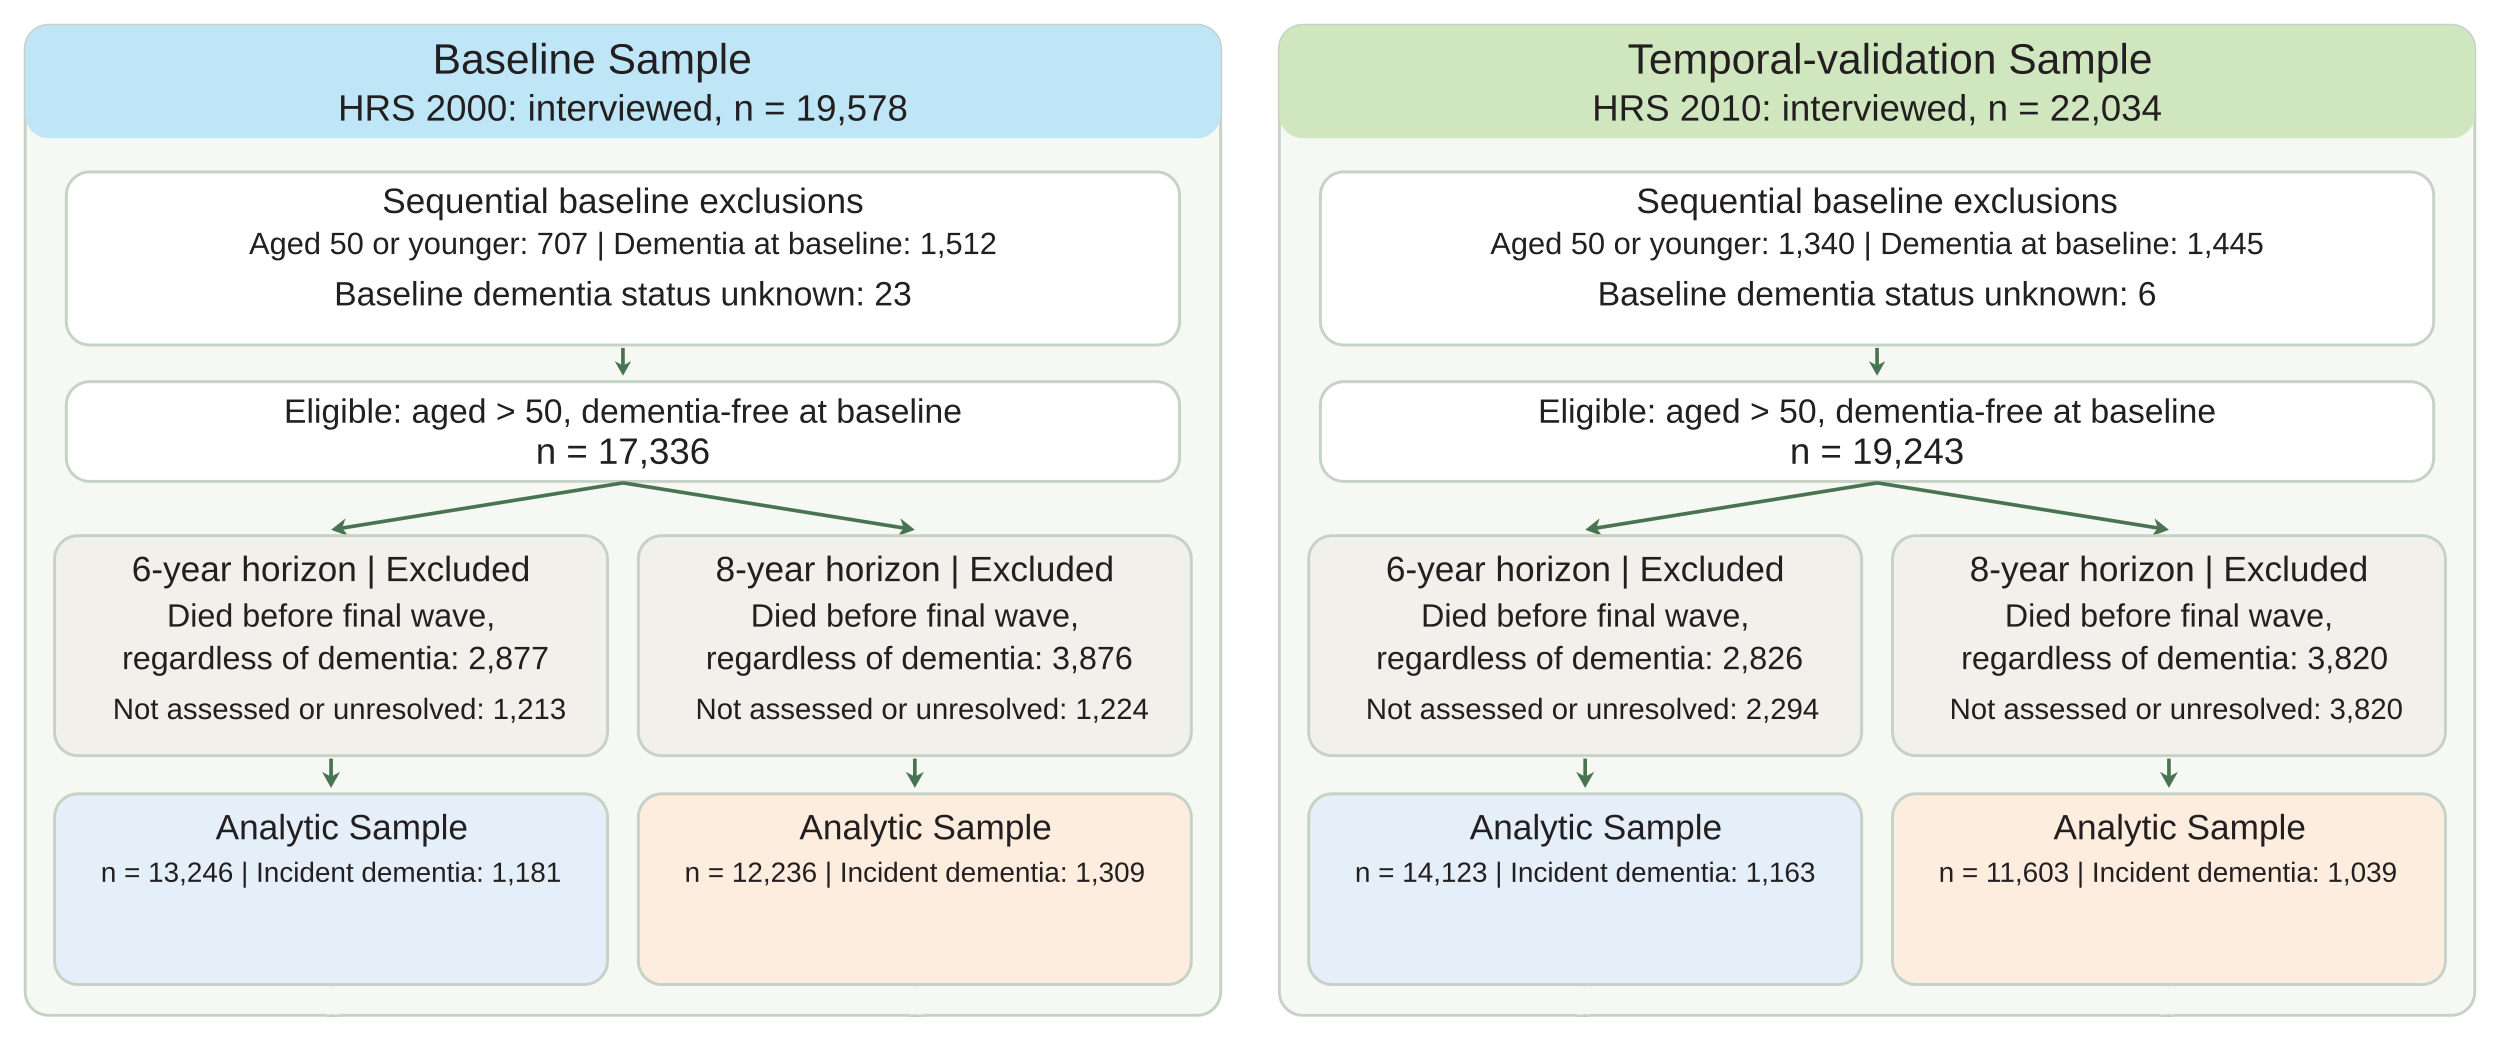
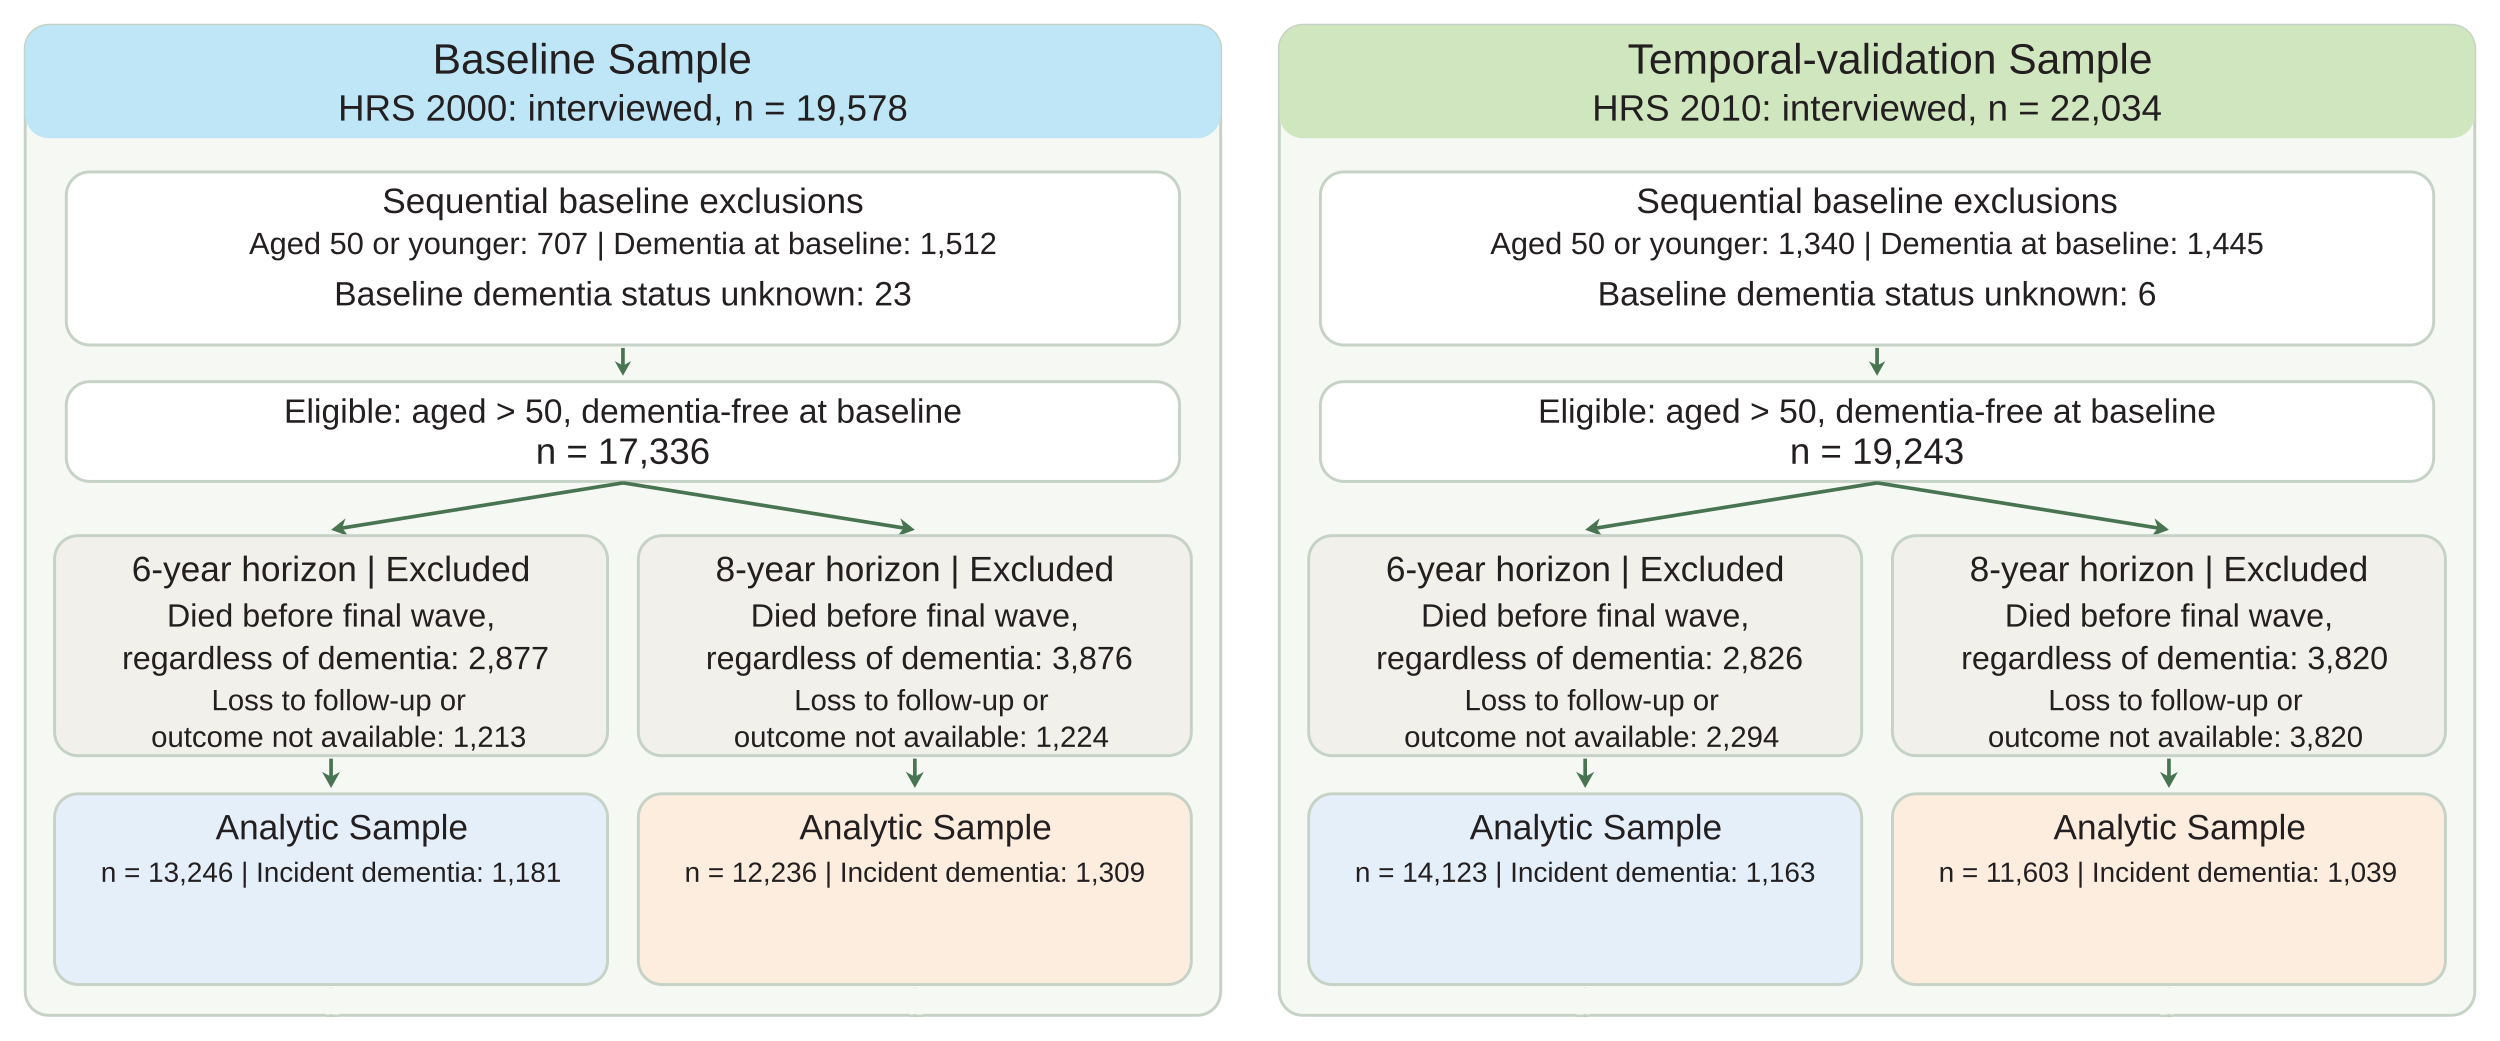
<svg xmlns="http://www.w3.org/2000/svg" id="Layer_1" version="1.1" viewBox="42.80 984.80 1704.40 709.60">
  <defs>
    <style>
      .st0, .st1, .st2, .st3, .st4, .st5, .st6, .st7, .st8, .st9, .st10, .st11, .st12, .st13, .st14, .st15, .st16, .st17, .st18, .st19 {
        isolation: isolate;
      }

      .st0, .st1, .st2, .st3, .st4, .st5, .st6, .st7, .st8, .st9, .st11, .st12, .st13, .st14, .st15, .st16, .st17, .st18, .st19 {
        font-family: ArialMT, Arial;
      }

      .st0, .st2, .st17 {
        font-size: 23px;
      }

      .st0, .st3, .st5, .st11, .st19 {
        fill: #657269;
      }

      .st1 {
        font-size: 24px;
      }

      .st1, .st2, .st4, .st20, .st6, .st7, .st8, .st9, .st12, .st13, .st14, .st15, .st16, .st18 {
        fill: #231f20;
      }

      .st21 {
        fill: #e4effa;
      }

      .st21, .st22, .st23, .st24, .st25, .st26, .st27, .st28, .st29, .st30, .st31, .st32, .st33, .st34 {
        stroke-width: 2px;
      }

      .st21, .st23, .st24, .st25, .st26, .st27, .st28, .st29, .st32, .st33, .st34 {
        stroke: #c6d2c5;
      }

      .st22, .st35, .st36, .st31, .st37, .st38 {
        fill: none;
      }

      .st22, .st30 {
        stroke: #a1bbc7;
      }

      .st3, .st13 {
        font-size: 21px;
      }

      .st4 {
        font-size: 26px;
      }

      .st5, .st12 {
        font-size: 22px;
      }

      .st23 {
        fill: #fceddf;
      }

      .st24 {
        fill: #e9f2df;
      }

      .st35 {
        stroke: #d69da0;
      }

      .st35, .st39, .st40, .st41, .st42, .st43 {
        stroke-width: 1.5px;
      }

      .st6, .st11 {
        font-size: 25px;
      }

      .st7, .st19 {
        font-size: 20px;
      }

      .st39 {
        fill: #bddaa7;
      }

      .st39, .st40, .st41, .st42, .st43 {
        stroke: #94ad85;
      }

      .st8 {
        font-size: 40px;
      }

      .st36 {
        stroke-width: 1.4px;
      }

      .st36, .st31 {
        stroke: #231f20;
      }

      .st9 {
        font-size: 19px;
      }

      .st40 {
        fill: #d5e9c6;
      }

      .st25, .st44, .st17, .st30 {
        fill: #fff;
      }

      .st41 {
        fill: #cbe3b8;
      }

      .st26 {
        fill: #fff5f4;
      }

      .st14 {
        font-size: 29px;
      }

      .st27 {
        fill: #f1f0eb;
      }

      .st45 {
        fill: #6db945;
      }

      .st45, .st46, .st47 {
        stroke: #425c42;
        stroke-width: 1.8px;
      }

      .st15 {
        font-size: 30px;
      }

      .st28 {
        fill: #fce3e2;
      }

      .st42 {
        fill: #a1cb8a;
      }

      .st16 {
        font-size: 27px;
      }

      .st48 {
        fill: #bee6f6;
      }

      .st29 {
        fill: #edf7fc;
      }

      .st46 {
        fill: #8ac783;
      }

      .st32 {
        fill: #eef5e8;
      }

      .st33 {
        fill: #f6f8f4;
      }

      .st18 {
        font-size: 28px;
      }

      .st34 {
        fill: #f8b9bc;
      }

      .st49 {
        fill: #497451;
      }

      .st37 {
        stroke-width: 2.5px;
      }

      .st37, .st38 {
        stroke: #497451;
      }

      .st38 {
        stroke-width: 3px;
      }

      .st50 {
        fill: #d0e6bf;
      }

      .st43 {
        fill: #84ba7c;
      }

      .st47 {
        fill: #078441;
      }
    </style>
  </defs>
  <path class="st44" d="M0,0h1800v2220H0V0Z" />
  <g class="st10">
    <g class="st10">
      
    </g>
  </g>
  <g class="st10">
    <g class="st10">
      
    </g>
  </g>
  <g class="st10">
    <g class="st10">
      
    </g>
  </g>
  <path class="st26" d="M76,135h1638c8.84,0,16,7.16,16,16v775c0,8.84-7.16,16-16,16H76c-8.84,0-16-7.16-16-16V151c0-8.84,7.16-16,16-16Z" />
  <path class="st49" d="M121,168c0,11.05-8.95,20-20,20s-20-8.95-20-20,8.95-20,20-20,20,8.95,20,20Z" />
  <g class="st10">
    <g class="st10">
      <text class="st17" transform="translate(94.6 175)">
        <tspan x="0" y="0">1</tspan>
      </text>
    </g>
  </g>
  <g class="st10">
    <g class="st10">
      <text class="st15" transform="translate(136 178)">
        <tspan x="0" y="0">Outcome Labeling</tspan>
      </text>
    </g>
  </g>
  <g class="st10">
    <g class="st10">
      <text class="st6" transform="translate(1135 177)">
        <tspan x="0" y="0">Baseline Eligibility: Dementia-Free and Aged &gt; 50</tspan>
      </text>
    </g>
  </g>
  <path class="st34" d="M101,211h418c8.84,0,16,7.16,16,16v176c0,8.84-7.16,16-16,16H101c-8.84,0-16-7.16-16-16v-176c0-8.84,7.16-16,16-16Z" />
  <g class="st10">
    <g class="st10">
      <text class="st18" transform="translate(205.71 247)">
        <tspan x="0" y="0">Self-Respondent</tspan>
      </text>
    </g>
  </g>
  <g class="st10">
    <g class="st10">
      <text class="st1" transform="translate(168.95 285)">
        <tspan x="0" y="0">imrc + dlrc + ser7 + bwc20</tspan>
      </text>
    </g>
  </g>
  <path class="st35" d="M107,303h406" />
  <g class="st10">
    <g class="st10">
      <text class="st16" transform="translate(174.94 340)">
        <tspan x="0" y="0">Cognitive Score (0-27)</tspan>
      </text>
    </g>
  </g>
  <g class="st10">
    <g class="st10">
      <text class="st15" transform="translate(279.97 383)">
        <tspan x="0" y="0">&lt;= 6</tspan>
      </text>
    </g>
  </g>
  <path class="st34" d="M581,211h418c8.84,0,16,7.16,16,16v176c0,8.84-7.16,16-16,16h-418c-8.84,0-16-7.16-16-16v-176c0-8.84,7.16-16,16-16Z" />
  <g class="st10">
    <g class="st10">
      <text class="st18" transform="translate(674.82 247)">
        <tspan x="0" y="0">Proxy Respondent</tspan>
      </text>
    </g>
  </g>
  <g class="st10">
    <g class="st10">
      <text class="st1" transform="translate(669.94 285)">
        <tspan x="0" y="0">prmem + iadl5a + prfin</tspan>
      </text>
    </g>
  </g>
  <path class="st35" d="M587,303h406" />
  <g class="st10">
    <g class="st10">
      <text class="st16" transform="translate(677.72 340)">
        <tspan x="0" y="0">Proxy Score (0-11)</tspan>
      </text>
    </g>
  </g>
  <g class="st10">
    <g class="st10">
      <text class="st15" transform="translate(759.97 383)">
        <tspan x="0" y="0">&gt;= 6</tspan>
      </text>
    </g>
  </g>
  <path class="st38" d="M535,315h15" />
  <path class="st38" d="M550,315v117" />
  <path class="st38" d="M550,432h484" />
  <path class="st38" d="M1034,432v-117" />
  <path class="st38" d="M1015,315h48.85" />
  <path class="st49" d="M1071,315l-13,7.28,3.9-7.28-3.9-7.28,13,7.28Z" />
  <path class="st28" d="M1092,211h597c8.84,0,16,7.16,16,16v54c0,8.84-7.16,16-16,16h-597c-8.84,0-16-7.16-16-16v-54c0-8.84,7.16-16,16-16Z" />
  <g class="st10">
    <g class="st10">
      <text class="st4" style="font-size:24px" transform="translate(1093 242)">
        <tspan x="0" y="0">YES: Dementia Incident at Any Follow-Up Wave (Y = 1)</tspan>
      </text>
    </g>
  </g>
  <g class="st10">
    <g class="st10">
      <text class="st12" transform="translate(1093 276)">
        <tspan x="0" y="0">Dementia developed within the follow-up window</tspan>
      </text>
    </g>
  </g>
  <path class="st25" d="M1092,308h597c8.84,0,16,7.16,16,16v55c0,8.84-7.16,16-16,16h-597c-8.84,0-16-7.16-16-16v-55c0-8.84,7.16-16,16-16Z" />
  <g class="st10">
    <g class="st10">
      <text class="st6" transform="translate(1093 339)">
        <tspan x="0" y="0">NO: No Observed Dementia (Y = 0)</tspan>
      </text>
    </g>
  </g>
  <g class="st10">
    <g class="st10">
      <text class="st13" transform="translate(1093 374)">
        <tspan x="0" y="0">No earlier dementia; assessed dementia-free at final wave</tspan>
      </text>
    </g>
  </g>
  <g id="excluded_status">
    <rect x="85" y="448" width="410" height="72" rx="16" fill="#f1f0eb" stroke="#c6d2c5" stroke-width="2" />
    <text x="101" y="479" font-family="Arial, sans-serif" font-weight="bold" font-size="23" fill="#231f20">Death</text>
-     <text x="101" y="506" font-family="ArialMT, Arial" font-size="18" fill="#657269">Excluded from primary analysis</text>
+     <text x="101" y="506" font-family="ArialMT, Arial" font-size="18" fill="#657269">Excluded from analysis</text>
    <rect x="507" y="448" width="508" height="72" rx="16" fill="#f1f0eb" stroke="#c6d2c5" stroke-width="2" />
    <text x="523" y="479" font-family="Arial, sans-serif" font-weight="bold" font-size="23" fill="#231f20">Loss to Follow-Up</text>
-     <text x="523" y="506" font-family="ArialMT, Arial" font-size="18" fill="#657269">Excluded from primary analysis</text>
+     <text x="523" y="506" font-family="ArialMT, Arial" font-size="18" fill="#657269">Excluded from analysis</text>
    <rect x="1027" y="448" width="678" height="72" rx="16" fill="#f1f0eb" stroke="#c6d2c5" stroke-width="2" />
    <text x="1043" y="479" font-family="Arial, sans-serif" font-weight="bold" font-size="23" fill="#231f20">Unknown Dementia Status</text>
    <text x="1043" y="506" font-family="ArialMT, Arial" font-size="18" fill="#657269">Resolved using later assessments if possible; otherwise excluded</text>
  </g>
  <g id="followup_classification">
    <text x="85" y="560" font-family="ArialMT, Arial" font-size="25" fill="#231f20">Follow-Up Classification Within the 6- or 8-Year Window</text>
    <rect x="85" y="578" width="1620" height="46" fill="#f6e3e2" stroke="#d69da0" stroke-width="1.5" />
    <text x="103" y="608" font-family="Arial, sans-serif" font-weight="bold" font-size="22" fill="#231f20">Follow-Up Status</text>
    <text x="1355" y="608" text-anchor="middle" font-family="Arial, sans-serif" font-weight="bold" font-size="22" fill="#231f20">Outcome Label</text>
-     <text x="1592" y="608" text-anchor="middle" font-family="Arial, sans-serif" font-weight="bold" font-size="22" fill="#231f20">Primary Analysis</text>
+     <text x="1592" y="608" text-anchor="middle" font-family="Arial, sans-serif" font-weight="bold" font-size="22" fill="#231f20">Analysis</text>
    <rect x="85" y="624" width="1620" height="42" fill="#fce3e2" stroke="#d69da0" stroke-width="1.5" />
    <text x="103" y="652" font-family="ArialMT, Arial" font-size="21" fill="#231f20">Dementia at any follow-up assessment, regardless of later death or nonresponse</text>
    <text x="1355" y="652" text-anchor="middle" font-family="ArialMT, Arial" font-size="21" fill="#231f20">Y = 1</text>
    <text x="1592" y="652" text-anchor="middle" font-family="ArialMT, Arial" font-size="21" fill="#231f20">Include</text>
    <rect x="85" y="666" width="1620" height="42" fill="#ffffff" stroke="#d69da0" stroke-width="1.5" />
    <text x="103" y="694" font-family="ArialMT, Arial" font-size="21" fill="#231f20">Assessed dementia-free at the final wave</text>
    <text x="1355" y="694" text-anchor="middle" font-family="ArialMT, Arial" font-size="21" fill="#231f20">Y = 0</text>
    <text x="1592" y="694" text-anchor="middle" font-family="ArialMT, Arial" font-size="21" fill="#231f20">Include</text>
    <rect x="85" y="708" width="1620" height="42" fill="#f1f0eb" stroke="#d69da0" stroke-width="1.5" />
    <text x="103" y="736" font-family="ArialMT, Arial" font-size="21" fill="#231f20">Died before the final wave without observed dementia</text>
    <text x="1355" y="736" text-anchor="middle" font-family="ArialMT, Arial" font-size="21" fill="#231f20">—</text>
    <text x="1592" y="736" text-anchor="middle" font-family="ArialMT, Arial" font-size="21" fill="#657269">Exclude</text>
    <rect x="85" y="750" width="1620" height="42" fill="#f1f0eb" stroke="#d69da0" stroke-width="1.5" />
-     <text x="103" y="778" font-family="ArialMT, Arial" font-size="21" fill="#231f20">Lost to follow-up: alive or vital status unknown, not assessed at final wave</text>
+     <text x="103" y="778" font-family="ArialMT, Arial" font-size="21" fill="#231f20">Lost to follow-up: alive or vital status unknown, no final-wave assessment</text>
    <text x="1355" y="778" text-anchor="middle" font-family="ArialMT, Arial" font-size="21" fill="#231f20">—</text>
    <text x="1592" y="778" text-anchor="middle" font-family="ArialMT, Arial" font-size="21" fill="#657269">Exclude</text>
    <rect x="85" y="792" width="1620" height="42" fill="#fce3e2" stroke="#d69da0" stroke-width="1.5" />
    <text x="103" y="820" font-family="ArialMT, Arial" font-size="21" fill="#231f20">Missed an intermediate assessment; dementia identified at a later wave</text>
    <text x="1355" y="820" text-anchor="middle" font-family="ArialMT, Arial" font-size="21" fill="#231f20">Y = 1</text>
    <text x="1592" y="820" text-anchor="middle" font-family="ArialMT, Arial" font-size="21" fill="#231f20">Include</text>
    <rect x="85" y="834" width="1620" height="42" fill="#ffffff" stroke="#d69da0" stroke-width="1.5" />
    <text x="103" y="862" font-family="ArialMT, Arial" font-size="21" fill="#231f20">Missed earlier assessments; assessed dementia-free at the final wave</text>
    <text x="1355" y="862" text-anchor="middle" font-family="ArialMT, Arial" font-size="21" fill="#231f20">Y = 0</text>
    <text x="1592" y="862" text-anchor="middle" font-family="ArialMT, Arial" font-size="21" fill="#231f20">Include</text>
    <rect x="85" y="876" width="1620" height="42" fill="#f1f0eb" stroke="#d69da0" stroke-width="1.5" />
    <text x="103" y="904" font-family="ArialMT, Arial" font-size="21" fill="#231f20">Dementia status remains unknown</text>
    <text x="1355" y="904" text-anchor="middle" font-family="ArialMT, Arial" font-size="21" fill="#231f20">—</text>
    <text x="1592" y="904" text-anchor="middle" font-family="ArialMT, Arial" font-size="21" fill="#657269">Exclude</text>
    <path d="M1230,578v340" fill="none" stroke="#d69da0" stroke-width="1.5" />
    <path d="M1480,578v340" fill="none" stroke="#d69da0" stroke-width="1.5" />
  </g>
  <g transform="translate(0 487)">
    <path class="st38" d="M895,455v26" />
    <path class="st38" d="M467.5,481h855" />
    <path class="st38" d="M467.5,481v24.85" />
    <path class="st49" d="M467.5,513l-7.28-13,7.28,3.9,7.28-3.9-7.28,13Z" />
    <path class="st38" d="M1322.5,481v24.85" />
    <path class="st49" d="M1322.5,513l-7.28-13,7.28,3.9,7.28-3.9-7.28,13Z" />
    <path class="st33" d="M76,515h783c8.84,0,16,7.16,16,16v643c0,8.84-7.16,16-16,16H76c-8.84,0-16-7.16-16-16v-643c0-8.84,7.16-16,16-16Z" />
    <path class="st48" d="M76,515h783c8.84,0,16,7.16,16,16v45c0,8.84-7.16,16-16,16H76c-8.84,0-16-7.16-16-16v-45c0-8.84,7.16-16,16-16Z" />
    <g class="st10">
      <g class="st10">
        <text class="st14" transform="translate(337.74 548)">
          <tspan x="0" y="0">Baseline Sample</tspan>
        </text>
      </g>
    </g>
    <g class="st10">
      <g class="st10">
        <text class="st6" transform="translate(273.28 580)">
          <tspan x="0" y="0">HRS 2000: interviewed, n = 19,578</tspan>
        </text>
      </g>
    </g>
    <path class="st25" d="M104,615h727c8.84,0,16,7.16,16,16v86c0,8.84-7.16,16-16,16H104c-8.84,0-16-7.16-16-16v-86c0-8.84,7.16-16,16-16Z" />
    <g class="st10">
      <g class="st10">
        <text class="st1" transform="translate(303.39 643)">
          <tspan x="0" y="0">Sequential baseline exclusions</tspan>
        </text>
      </g>
    </g>
    <g class="st10">
      <g class="st10">
        <text class="st13" transform="translate(212.6 671)">
          <tspan x="0" y="0">Aged 50 or younger: 707 | Dementia at baseline: 1,512</tspan>
        </text>
      </g>
    </g>
    <g class="st10">
      <g class="st10">
        <text class="st2" transform="translate(270.6 706)">
          <tspan x="0" y="0">Baseline dementia status unknown: 23</tspan>
        </text>
      </g>
    </g>
    <path class="st37" d="M467.5,735v13.5" />
    <path class="st49" d="M467.5,754l-5.6-10,5.6,3,5.6-3-5.6,10Z" />
    <path class="st25" d="M104,758h727c8.84,0,16,7.16,16,16v36c0,8.84-7.16,16-16,16H104c-8.84,0-16-7.16-16-16v-36c0-8.84,7.16-16,16-16Z" />
    <g class="st10">
      <g class="st10">
        <text class="st2" transform="translate(236.39 786)">
          <tspan x="0" y="0">Eligible: aged &gt; 50, dementia-free at baseline</tspan>
        </text>
      </g>
    </g>
    <g class="st10">
      <g class="st10">
        <text class="st6" transform="translate(408.07 814)">
          <tspan x="0" y="0">n = 17,336</tspan>
        </text>
      </g>
    </g>
    <path class="st37" d="M467.5,827l-193.03,31.04" />
    <path class="st49" d="M268.5,859l9.88-7.83-2.28,6.61,4.24,5.56-11.84-4.34h0Z" />
    <path class="st27" d="M96,863h345c8.84,0,16,7.16,16,16v118c0,8.84-7.16,16-16,16H96c-8.84,0-16-7.16-16-16v-118c0-8.84,7.16-16,16-16Z" />
    <g class="st10">
      <g class="st10">
        <text class="st1" transform="translate(132.64 894)">
          <tspan x="0" y="0">6-year horizon | Excluded</tspan>
        </text>
      </g>
    </g>
    <g class="st10">
      <g class="st10">
        <text class="st12" transform="translate(156.6 925)">
          <tspan x="0" y="0">Died before final wave,</tspan>
        </text>
      </g>
    </g>
    <g class="st10">
      <g class="st10">
        <text class="st12" transform="translate(126.01 954)">
          <tspan x="0" y="0">regardless of dementia: 2,877</tspan>
        </text>
      </g>
    </g>
    <g class="st10">
      <g class="st10">
-         <text class="st7" transform="translate(119.71 988)">
-           <tspan x="0" y="0">Not assessed or unresolved: 1,213</tspan>
+         <text class="st7" text-anchor="middle" transform="translate(273.71 982)">
+           <tspan x="0" y="0">Loss to follow-up or</tspan>
+         </text>
+         <text class="st7" text-anchor="middle" transform="translate(273.71 1007)">
+           <tspan x="0" y="0">outcome not available: 1,213</tspan>
        </text>
      </g>
    </g>
    <path class="st37" d="M268.5,1015v13.95" />
    <path class="st49" d="M268.5,1035l-6.16-11,6.16,3.3,6.16-3.3-6.16,11Z" />
    <path class="st21" d="M96,1039h345c8.84,0,16,7.16,16,16v98c0,8.84-7.16,16-16,16H96c-8.84,0-16-7.16-16-16v-98c0-8.84,7.16-16,16-16Z" />
    <g class="st10">
      <g class="st10">
        <text class="st1" transform="translate(189.7969 1070)">
          <tspan x="0" y="0">Analytic Sample</tspan>
        </text>
      </g>
    </g>
    <g class="st10">
      <g class="st10">
        <text class="st9" transform="translate(111.5412 1099)">
          <tspan x="0" y="0">n = 13,246 | Incident dementia: 1,181</tspan>
        </text>
      </g>
    </g>
    <g class="st10">
      <g class="st10">
      </g>
    </g>
    <g class="st10">
      <g class="st10">
      </g>
    </g>
    <path class="st37" d="M467.5,827l193.03,31.04" />
    <path class="st49" d="M666.5,859l-11.84,4.34,4.24-5.56-2.28-6.61,9.88,7.83h0Z" />
    <path class="st27" d="M494,863h345c8.84,0,16,7.16,16,16v118c0,8.84-7.16,16-16,16h-345c-8.84,0-16-7.16-16-16v-118c0-8.84,7.16-16,16-16Z" />
    <g class="st10">
      <g class="st10">
        <text class="st1" transform="translate(530.64 894)">
          <tspan x="0" y="0">8-year horizon | Excluded</tspan>
        </text>
      </g>
    </g>
    <g class="st10">
      <g class="st10">
        <text class="st12" transform="translate(554.6 925)">
          <tspan x="0" y="0">Died before final wave,</tspan>
        </text>
      </g>
    </g>
    <g class="st10">
      <g class="st10">
        <text class="st12" transform="translate(524.01 954)">
          <tspan x="0" y="0">regardless of dementia: 3,876</tspan>
        </text>
      </g>
    </g>
    <g class="st10">
      <g class="st10">
-         <text class="st7" transform="translate(516.97 988)">
-           <tspan x="0" y="0">Not assessed or unresolved: 1,224</tspan>
+         <text class="st7" text-anchor="middle" transform="translate(670.97 982)">
+           <tspan x="0" y="0">Loss to follow-up or</tspan>
+         </text>
+         <text class="st7" text-anchor="middle" transform="translate(670.97 1007)">
+           <tspan x="0" y="0">outcome not available: 1,224</tspan>
        </text>
      </g>
    </g>
    <path class="st37" d="M666.5,1015v13.95" />
    <path class="st49" d="M666.5,1035l-6.16-11,6.16,3.3,6.16-3.3-6.16,11Z" />
    <path class="st23" d="M494,1039h345c8.84,0,16,7.16,16,16v98c0,8.84-7.16,16-16,16h-345c-8.84,0-16-7.16-16-16v-98c0-8.84,7.16-16,16-16Z" />
    <g class="st10">
      <g class="st10">
        <text class="st1" transform="translate(587.7969 1070)">
          <tspan x="0" y="0">Analytic Sample</tspan>
        </text>
      </g>
    </g>
    <g class="st10">
      <g class="st10">
        <text class="st9" transform="translate(509.5413 1099)">
          <tspan x="0" y="0">n = 12,236 | Incident dementia: 1,309</tspan>
        </text>
      </g>
    </g>
    <g class="st10">
      <g class="st10">
      </g>
    </g>
    <g class="st10">
      <g class="st10">
      </g>
    </g>
    <path class="st37" d="M268.5,1171v39" />
    <path class="st37" d="M666.5,1171v39" />
    <path class="st37" d="M268.5,1210h398" />
    <path class="st38" d="M467.5,1210v24.85" />
    <path class="st49" d="M467.5,1242l-7.28-13,7.28,3.9,7.28-3.9-7.28,13Z" />
    <path class="st33" d="M931,515h783c8.84,0,16,7.16,16,16v643c0,8.84-7.16,16-16,16h-783c-8.84,0-16-7.16-16-16v-643c0-8.84,7.16-16,16-16Z" />
    <path class="st50" d="M931,515h783c8.84,0,16,7.16,16,16v45c0,8.84-7.16,16-16,16h-783c-8.84,0-16-7.16-16-16v-45c0-8.84,7.16-16,16-16Z" />
    <g class="st10">
      <g class="st10">
        <text class="st14" transform="translate(1152.444 548)">
          <tspan x="0" y="0">Temporal-validation Sample</tspan>
        </text>
      </g>
    </g>
    <g class="st10">
      <g class="st10">
        <text class="st6" transform="translate(1128.28 580)">
          <tspan x="0" y="0">HRS 2010: interviewed, n = 22,034</tspan>
        </text>
      </g>
    </g>
    <path class="st25" d="M959,615h727c8.84,0,16,7.16,16,16v86c0,8.84-7.16,16-16,16h-727c-8.84,0-16-7.16-16-16v-86c0-8.84,7.16-16,16-16Z" />
    <g class="st10">
      <g class="st10">
        <text class="st1" transform="translate(1158.391 643)">
          <tspan x="0" y="0">Sequential baseline exclusions</tspan>
        </text>
      </g>
    </g>
    <g class="st10">
      <g class="st10">
        <text class="st13" transform="translate(1058.841 671)">
          <tspan x="0" y="0">Aged 50 or younger: 1,340 | Dementia at baseline: 1,445</tspan>
        </text>
      </g>
    </g>
    <g class="st10">
      <g class="st10">
        <text class="st2" transform="translate(1131.992 706)">
          <tspan x="0" y="0">Baseline dementia status unknown: 6</tspan>
        </text>
      </g>
    </g>
    <path class="st37" d="M1322.5,735v13.5" />
    <path class="st49" d="M1322.5,754l-5.6-10,5.6,3,5.6-3-5.6,10Z" />
    <path class="st25" d="M959,758h727c8.84,0,16,7.16,16,16v36c0,8.84-7.16,16-16,16h-727c-8.84,0-16-7.16-16-16v-36c0-8.84,7.16-16,16-16Z" />
    <g class="st10">
      <g class="st10">
        <text class="st2" transform="translate(1091.388 786)">
          <tspan x="0" y="0">Eligible: aged &gt; 50, dementia-free at baseline</tspan>
        </text>
      </g>
    </g>
    <g class="st10">
      <g class="st10">
        <text class="st6" transform="translate(1263.07 814)">
          <tspan x="0" y="0">n = 19,243</tspan>
        </text>
      </g>
    </g>
    <path class="st37" d="M1322.5,827l-193.03,31.04" />
    <path class="st49" d="M1123.5,859l9.88-7.83-2.28,6.61,4.24,5.56-11.84-4.34h0Z" />
    <path class="st27" d="M951,863h345c8.84,0,16,7.16,16,16v118c0,8.84-7.16,16-16,16h-345c-8.84,0-16-7.16-16-16v-118c0-8.84,7.16-16,16-16Z" />
    <g class="st10">
      <g class="st10">
        <text class="st1" transform="translate(987.64 894)">
          <tspan x="0" y="0">6-year horizon | Excluded</tspan>
        </text>
      </g>
    </g>
    <g class="st10">
      <g class="st10">
        <text class="st12" transform="translate(1011.604 925)">
          <tspan x="0" y="0">Died before final wave,</tspan>
        </text>
      </g>
    </g>
    <g class="st10">
      <g class="st10">
        <text class="st12" transform="translate(981.01 954)">
          <tspan x="0" y="0">regardless of dementia: 2,826</tspan>
        </text>
      </g>
    </g>
    <g class="st10">
      <g class="st10">
-         <text class="st7" transform="translate(973.97 988)">
-           <tspan x="0" y="0">Not assessed or unresolved: 2,294</tspan>
+         <text class="st7" text-anchor="middle" transform="translate(1127.97 982)">
+           <tspan x="0" y="0">Loss to follow-up or</tspan>
+         </text>
+         <text class="st7" text-anchor="middle" transform="translate(1127.97 1007)">
+           <tspan x="0" y="0">outcome not available: 2,294</tspan>
        </text>
      </g>
    </g>
    <path class="st37" d="M1123.5,1015v13.95" />
    <path class="st49" d="M1123.5,1035l-6.16-11,6.16,3.3,6.16-3.3-6.16,11Z" />
    <path class="st21" d="M951,1039h345c8.84,0,16,7.16,16,16v98c0,8.84-7.16,16-16,16h-345c-8.84,0-16-7.16-16-16v-98c0-8.84,7.16-16,16-16Z" />
    <g class="st10">
      <g class="st10">
        <text class="st1" transform="translate(1044.797 1070)">
          <tspan x="0" y="0">Analytic Sample</tspan>
        </text>
      </g>
    </g>
    <g class="st10">
      <g class="st10">
        <text class="st9" transform="translate(966.5413 1099)">
          <tspan x="0" y="0">n = 14,123 | Incident dementia: 1,163</tspan>
        </text>
      </g>
    </g>
    <g class="st10">
      <g class="st10">
      </g>
    </g>
    <g class="st10">
      <g class="st10">
      </g>
    </g>
    <path class="st37" d="M1322.5,827l193.03,31.04" />
    <path class="st49" d="M1521.5,859l-11.84,4.34,4.24-5.56-2.28-6.61,9.88,7.83h0Z" />
    <path class="st27" d="M1349,863h345c8.84,0,16,7.16,16,16v118c0,8.84-7.16,16-16,16h-345c-8.84,0-16-7.16-16-16v-118c0-8.84,7.16-16,16-16Z" />
    <g class="st10">
      <g class="st10">
        <text class="st1" transform="translate(1385.645 894)">
          <tspan x="0" y="0">8-year horizon | Excluded</tspan>
        </text>
      </g>
    </g>
    <g class="st10">
      <g class="st10">
        <text class="st12" transform="translate(1409.604 925)">
          <tspan x="0" y="0">Died before final wave,</tspan>
        </text>
      </g>
    </g>
    <g class="st10">
      <g class="st10">
        <text class="st12" transform="translate(1379.827 954)">
          <tspan x="0" y="0">regardless of dementia: 3,820</tspan>
        </text>
      </g>
    </g>
    <g class="st10">
      <g class="st10">
-         <text class="st7" transform="translate(1371.969 988)">
-           <tspan x="0" y="0">Not assessed or unresolved: 3,820</tspan>
+         <text class="st7" text-anchor="middle" transform="translate(1525.97 982)">
+           <tspan x="0" y="0">Loss to follow-up or</tspan>
+         </text>
+         <text class="st7" text-anchor="middle" transform="translate(1525.97 1007)">
+           <tspan x="0" y="0">outcome not available: 3,820</tspan>
        </text>
      </g>
    </g>
    <path class="st37" d="M1521.5,1015v13.95" />
    <path class="st49" d="M1521.5,1035l-6.16-11,6.16,3.3,6.16-3.3-6.16,11Z" />
    <path class="st23" d="M1349,1039h345c8.84,0,16,7.16,16,16v98c0,8.84-7.16,16-16,16h-345c-8.84,0-16-7.16-16-16v-98c0-8.84,7.16-16,16-16Z" />
    <g class="st10">
      <g class="st10">
        <text class="st1" transform="translate(1442.797 1070)">
          <tspan x="0" y="0">Analytic Sample</tspan>
        </text>
      </g>
    </g>
    <g class="st10">
      <g class="st10">
        <text class="st9" transform="translate(1364.541 1099)">
          <tspan x="0" y="0">n = 11,603 | Incident dementia: 1,039</tspan>
        </text>
      </g>
    </g>
    <g class="st10">
      <g class="st10">
      </g>
    </g>
    <g class="st10">
      <g class="st10">
      </g>
    </g>
    <path class="st37" d="M1123.5,1171v39" />
    <path class="st37" d="M1521.5,1171v39" />
    <path class="st37" d="M1123.5,1210h398" />
    <path class="st38" d="M1322.5,1210v24.85" />
    <path class="st49" d="M1322.5,1242l-7.28-13,7.28,3.9,7.28-3.9-7.28,13Z" />
    <path class="st29" d="M76,1245h783c8.84,0,16,7.16,16,16v433c0,8.84-7.16,16-16,16H76c-8.84,0-16-7.16-16-16v-433c0-8.84,7.16-16,16-16Z" />
    <path class="st49" d="M121,1277c0,11.05-8.95,20-20,20s-20-8.95-20-20,8.95-20,20-20,20,8.95,20,20Z" />
    <g class="st10">
      <g class="st10">
-         <text class="st17" transform="translate(94.6042 1284)">
-           <tspan x="0" y="0">2</tspan>
-         </text>
-       </g>
-     </g>
-     <g class="st10">
-       <g class="st10">
-         <text class="st15" transform="translate(136 1287)">
-           <tspan x="0" y="0">Internal Validation</tspan>
-         </text>
-       </g>
-     </g>
-     <g class="st10">
-       <g class="st10">
-         <text class="st12" transform="translate(191.3828 1325)">
-           <tspan x="0" y="0">2000 features + follow-up labels: 2002-2006 / 2002-2008</tspan>
-         </text>
-       </g>
-     </g>
-     <g class="st10">
-       <g class="st10">
-         <text class="st1" transform="translate(220.4688 1358)">
-           <tspan x="0" y="0">6-Year / 8-Year Prediction | Stratified Sampling</tspan>
-         </text>
-       </g>
-     </g>
-     <g class="st10">
-       <g class="st10">
-         <text class="st1" transform="translate(141.7402 1397)">
-           <tspan x="0" y="0">Training 60%</tspan>
-         </text>
-       </g>
-     </g>
-     <g class="st10">
-       <g class="st10">
-         <text class="st1" transform="translate(141.9395 1432)">
-           <tspan x="0" y="0">8,194 / 7,764</tspan>
-         </text>
-       </g>
-     </g>
-     <g class="st10">
-       <g class="st10">
-         <text class="st1" transform="translate(387.834 1397)">
-           <tspan x="0" y="0">Validation 20%</tspan>
-         </text>
-       </g>
-     </g>
-     <g class="st10">
-       <g class="st10">
-         <text class="st1" transform="translate(396.9395 1432)">
-           <tspan x="0" y="0">2,732 / 2,589</tspan>
-         </text>
-       </g>
-     </g>
-     <g class="st10">
-       <g class="st10">
-         <text class="st1" transform="translate(672.6406 1397)">
-           <tspan x="0" y="0">Test 20%</tspan>
-         </text>
-       </g>
-     </g>
-     <g class="st10">
-       <g class="st10">
-         <text class="st1" transform="translate(651.9395 1432)">
-           <tspan x="0" y="0">2,732 / 2,589</tspan>
-         </text>
-       </g>
-     </g>
-     <g class="st10">
-       <g class="st10">
-         <text class="st1" transform="translate(237.2441 1470)">
-           <tspan x="0" y="0">Training:Validation:Test = 6:2:2 | 10 repeats</tspan>
-         </text>
-       </g>
+       
+     </g>
+     </g>
+     <g class="st10">
+       <g class="st10">
+       
+     </g>
+     </g>
+     <g class="st10">
+       <g class="st10">
+       
+     </g>
+     </g>
+     <g class="st10">
+       <g class="st10">
+       
+     </g>
+     </g>
+     <g class="st10">
+       <g class="st10">
+       
+     </g>
+     </g>
+     <g class="st10">
+       <g class="st10">
+       
+     </g>
+     </g>
+     <g class="st10">
+       <g class="st10">
+       
+     </g>
+     </g>
+     <g class="st10">
+       <g class="st10">
+       
+     </g>
+     </g>
+     <g class="st10">
+       <g class="st10">
+       
+     </g>
+     </g>
+     <g class="st10">
+       <g class="st10">
+       
+     </g>
+     </g>
+     <g class="st10">
+       <g class="st10">
+       
+     </g>
    </g>
    <path class="st30" d="M96,1490h743c2.76,0,5,2.24,5,5v154c0,2.76-2.24,5-5,5H96c-2.76,0-5-2.24-5-5v-154c0-2.76,2.24-5,5-5Z" />
    <path class="st22" d="M342,1490v164" />
    <path class="st22" d="M593,1490v164" />
    <path class="st22" d="M91,1530h753" />
    <path class="st22" d="M91,1570h753" />
    <path class="st22" d="M91,1614h753" />
    <g class="st10">
      <g class="st10">
-         <text class="st12" transform="translate(167.9937 1518)">
-           <tspan x="0" y="0">Training 1</tspan>
-         </text>
-       </g>
-     </g>
-     <g class="st10">
-       <g class="st10">
-         <text class="st12" transform="translate(167.9937 1558)">
-           <tspan x="0" y="0">Training 2</tspan>
-         </text>
-       </g>
-     </g>
-     <g class="st10">
-       <g class="st10">
-         <text class="st12" transform="translate(161.876 1642)">
-           <tspan x="0" y="0">Training 10</tspan>
-         </text>
-       </g>
+       
+     </g>
+     </g>
+     <g class="st10">
+       <g class="st10">
+       
+     </g>
+     </g>
+     <g class="st10">
+       <g class="st10">
+       
+     </g>
    </g>
    <path class="st20" d="M218.1,1583c0,.88-.72,1.6-1.6,1.6s-1.6-.72-1.6-1.6.72-1.6,1.6-1.6,1.6.72,1.6,1.6Z" />
    <path class="st20" d="M218.1,1591c0,.88-.72,1.6-1.6,1.6s-1.6-.72-1.6-1.6.72-1.6,1.6-1.6,1.6.72,1.6,1.6Z" />
    <path class="st20" d="M218.1,1599c0,.88-.72,1.6-1.6,1.6s-1.6-.72-1.6-1.6.72-1.6,1.6-1.6,1.6.72,1.6,1.6Z" />
    <g class="st10">
      <g class="st10">
-         <text class="st12" transform="translate(410.8296 1518)">
-           <tspan x="0" y="0">Validation 1</tspan>
-         </text>
-       </g>
-     </g>
-     <g class="st10">
-       <g class="st10">
-         <text class="st12" transform="translate(410.8296 1558)">
-           <tspan x="0" y="0">Validation 2</tspan>
-         </text>
-       </g>
-     </g>
-     <g class="st10">
-       <g class="st10">
-         <text class="st12" transform="translate(404.7119 1642)">
-           <tspan x="0" y="0">Validation 10</tspan>
-         </text>
-       </g>
+       
+     </g>
+     </g>
+     <g class="st10">
+       <g class="st10">
+       
+     </g>
+     </g>
+     <g class="st10">
+       <g class="st10">
+       
+     </g>
    </g>
    <path class="st20" d="M469.1,1583c0,.88-.72,1.6-1.6,1.6s-1.6-.72-1.6-1.6.72-1.6,1.6-1.6,1.6.72,1.6,1.6Z" />
    <path class="st20" d="M469.1,1591c0,.88-.72,1.6-1.6,1.6s-1.6-.72-1.6-1.6.72-1.6,1.6-1.6,1.6.72,1.6,1.6Z" />
    <path class="st20" d="M469.1,1599c0,.88-.72,1.6-1.6,1.6s-1.6-.72-1.6-1.6.72-1.6,1.6-1.6,1.6.72,1.6,1.6Z" />
    <g class="st10">
      <g class="st10">
-         <text class="st12" transform="translate(689.1523 1518)">
-           <tspan x="0" y="0">Test 1</tspan>
-         </text>
-       </g>
-     </g>
-     <g class="st10">
-       <g class="st10">
-         <text class="st12" transform="translate(689.1523 1558)">
-           <tspan x="0" y="0">Test 2</tspan>
-         </text>
-       </g>
-     </g>
-     <g class="st10">
-       <g class="st10">
-         <text class="st12" transform="translate(683.0347 1642)">
-           <tspan x="0" y="0">Test 10</tspan>
-         </text>
-       </g>
+       
+     </g>
+     </g>
+     <g class="st10">
+       <g class="st10">
+       
+     </g>
+     </g>
+     <g class="st10">
+       <g class="st10">
+       
+     </g>
    </g>
    <path class="st20" d="M720.1,1583c0,.88-.72,1.6-1.6,1.6s-1.6-.72-1.6-1.6.72-1.6,1.6-1.6,1.6.72,1.6,1.6Z" />
    <path class="st20" d="M720.1,1591c0,.88-.72,1.6-1.6,1.6s-1.6-.72-1.6-1.6.72-1.6,1.6-1.6,1.6.72,1.6,1.6Z" />
    <path class="st20" d="M720.1,1599c0,.88-.72,1.6-1.6,1.6s-1.6-.72-1.6-1.6.72-1.6,1.6-1.6,1.6.72,1.6,1.6Z" />
    <g class="st10">
      <g class="st10">
-         <text class="st2" transform="translate(254.2952 1689)">
-           <tspan x="0" y="0">Final analytic sample: n = 13,658 / 12,942</tspan>
-         </text>
-       </g>
+       
+     </g>
    </g>
    <path class="st32" d="M931,1245h783c8.84,0,16,7.16,16,16v433c0,8.84-7.16,16-16,16h-783c-8.84,0-16-7.16-16-16v-433c0-8.84,7.16-16,16-16Z" />
    <path class="st49" d="M976,1277c0,11.05-8.95,20-20,20s-20-8.95-20-20,8.95-20,20-20,20,8.95,20,20Z" />
    <g class="st10">
      <g class="st10">
-         <text class="st17" transform="translate(949.6042 1284)">
-           <tspan x="0" y="0">3</tspan>
-         </text>
-       </g>
-     </g>
-     <g class="st10">
-       <g class="st10">
-         <text class="st15" transform="translate(991 1287)">
-           <tspan x="0" y="0">Temporal Validation</tspan>
-         </text>
-       </g>
-     </g>
-     <g class="st10">
-       <g class="st10">
-         <text class="st4" transform="translate(1095.374 1326)">
-           <tspan x="0" y="0">Training: full HRS 2000 analytic sample</tspan>
-         </text>
-       </g>
+       
+     </g>
+     </g>
+     <g class="st10">
+       <g class="st10">
+       
+     </g>
+     </g>
+     <g class="st10">
+       <g class="st10">
+       
+     </g>
    </g>
    <path class="st25" d="M951,1344h345c8.84,0,16,7.16,16,16v72c0,8.84-7.16,16-16,16h-345c-8.84,0-16-7.16-16-16v-72c0-8.84,7.16-16,16-16Z" />
    <g class="st10">
      <g class="st10">
-         <text class="st1" transform="translate(1020.205 1375)">
-           <tspan x="0" y="0">6-Year (n = 13,658)</tspan>
-         </text>
-       </g>
-     </g>
-     <g class="st10">
-       <g class="st10">
-         <text class="st7" transform="translate(972.0303 1405)">
-           <tspan x="0" y="0">2000 (Features) + follow-up labels</tspan>
-         </text>
-       </g>
-     </g>
-     <g class="st10">
-       <g class="st10">
-         <text class="st12" transform="translate(1070.896 1433)">
-           <tspan x="0" y="0">2002-2006</tspan>
-         </text>
-       </g>
+       
+     </g>
+     </g>
+     <g class="st10">
+       <g class="st10">
+       
+     </g>
+     </g>
+     <g class="st10">
+       <g class="st10">
+       
+     </g>
    </g>
    <path class="st25" d="M1349,1344h345c8.84,0,16,7.16,16,16v72c0,8.84-7.16,16-16,16h-345c-8.84,0-16-7.16-16-16v-72c0-8.84,7.16-16,16-16Z" />
    <g class="st10">
      <g class="st10">
-         <text class="st1" transform="translate(1418.205 1375)">
-           <tspan x="0" y="0">8-Year (n = 12,942)</tspan>
-         </text>
-       </g>
-     </g>
-     <g class="st10">
-       <g class="st10">
-         <text class="st7" transform="translate(1370.03 1405)">
-           <tspan x="0" y="0">2000 (Features) + follow-up labels</tspan>
-         </text>
-       </g>
-     </g>
-     <g class="st10">
-       <g class="st10">
-         <text class="st12" transform="translate(1468.896 1433)">
-           <tspan x="0" y="0">2002-2008</tspan>
-         </text>
-       </g>
-     </g>
-     <g class="st10">
-       <g class="st10">
-         <text class="st4" transform="translate(1138.247 1486)">
-           <tspan x="0" y="0">Test: HRS 2010 analytic sample</tspan>
-         </text>
-       </g>
+       
+     </g>
+     </g>
+     <g class="st10">
+       <g class="st10">
+       
+     </g>
+     </g>
+     <g class="st10">
+       <g class="st10">
+       
+     </g>
+     </g>
+     <g class="st10">
+       <g class="st10">
+       
+     </g>
    </g>
    <path class="st25" d="M951,1504h345c8.84,0,16,7.16,16,16v72c0,8.84-7.16,16-16,16h-345c-8.84,0-16-7.16-16-16v-72c0-8.84,7.16-16,16-16Z" />
    <g class="st10">
      <g class="st10">
-         <text class="st1" transform="translate(1020.205 1535)">
-           <tspan x="0" y="0">6-Year (n = 14,659)</tspan>
-         </text>
-       </g>
-     </g>
-     <g class="st10">
-       <g class="st10">
-         <text class="st7" transform="translate(972.0303 1565)">
-           <tspan x="0" y="0">2010 (Features) + follow-up labels</tspan>
-         </text>
-       </g>
-     </g>
-     <g class="st10">
-       <g class="st10">
-         <text class="st12" transform="translate(1070.896 1593)">
-           <tspan x="0" y="0">2012-2016</tspan>
-         </text>
-       </g>
+       
+     </g>
+     </g>
+     <g class="st10">
+       <g class="st10">
+       
+     </g>
+     </g>
+     <g class="st10">
+       <g class="st10">
+       
+     </g>
    </g>
    <path class="st25" d="M1349,1504h345c8.84,0,16,7.16,16,16v72c0,8.84-7.16,16-16,16h-345c-8.84,0-16-7.16-16-16v-72c0-8.84,7.16-16,16-16Z" />
    <g class="st10">
      <g class="st10">
-         <text class="st1" transform="translate(1418.205 1535)">
-           <tspan x="0" y="0">8-Year (n = 12,564)</tspan>
-         </text>
-       </g>
-     </g>
-     <g class="st10">
-       <g class="st10">
-         <text class="st7" transform="translate(1370.03 1565)">
-           <tspan x="0" y="0">2010 (Features) + follow-up labels</tspan>
-         </text>
-       </g>
-     </g>
-     <g class="st10">
-       <g class="st10">
-         <text class="st12" transform="translate(1468.896 1593)">
-           <tspan x="0" y="0">2012-2018</tspan>
-         </text>
-       </g>
-     </g>
-     <g class="st10">
-       <g class="st10">
-         <text class="st1" transform="translate(1129.047 1650)">
-           <tspan x="0" y="0">Models fitted on the full 2000 sample;</tspan>
-         </text>
-       </g>
-     </g>
-     <g class="st10">
-       <g class="st10">
-         <text class="st1" transform="translate(1134.355 1686)">
-           <tspan x="0" y="0">Evaluated once on the 2010 sample.</tspan>
-         </text>
-       </g>
+       
+     </g>
+     </g>
+     <g class="st10">
+       <g class="st10">
+       
+     </g>
+     </g>
+     <g class="st10">
+       <g class="st10">
+       
+     </g>
+     </g>
+     <g class="st10">
+       <g class="st10">
+       
+     </g>
+     </g>
+     <g class="st10">
+       <g class="st10">
+       
+     </g>
    </g>
    <path class="st38" d="M467.5,1710v26" />
    <path class="st38" d="M1322.5,1710v26" />
    <path class="st38" d="M467.5,1736h855" />
    <path class="st38" d="M467.5,1736v18.85" />
    <path class="st49" d="M467.5,1762l-7.28-13,7.28,3.9,7.28-3.9-7.28,13Z" />
    <path class="st32" d="M76,1765h783c8.84,0,16,7.16,16,16v298c0,8.84-7.16,16-16,16H76c-8.84,0-16-7.16-16-16v-298c0-8.84,7.16-16,16-16Z" />
    <path class="st49" d="M121,1798c0,11.05-8.95,20-20,20s-20-8.95-20-20,8.95-20,20-20,20,8.95,20,20Z" />
    <g class="st10">
      <g class="st10">
        <text class="st17" transform="translate(94.6042 1805)">
          <tspan x="0" y="0">4</tspan>
        </text>
      </g>
    </g>
    <g class="st10">
      <g class="st10">
        <text class="st15" transform="translate(136 1808)">
          <tspan x="0" y="0">Model Performance</tspan>
        </text>
      </g>
    </g>
    <g class="st10">
      <g class="st10">
        <text class="st14" transform="translate(190.4858 1898)">
          <tspan x="0" y="0">AUPRC</tspan>
        </text>
      </g>
    </g>
    <path class="st47" d="M322,1870h406c1.1,0,2,.9,2,2v33c0,1.1-.9,2-2,2h-406c-1.1,0-2-.9-2-2v-33c0-1.1.9-2,2-2Z" />
    <g class="st10">
      <g class="st10">
        <text class="st14" transform="translate(187.2715 1956)">
          <tspan x="0" y="0">AUROC</tspan>
        </text>
      </g>
    </g>
    <path class="st45" d="M322,1928h316c1.1,0,2,.9,2,2v33c0,1.1-.9,2-2,2h-316c-1.1,0-2-.9-2-2v-33c0-1.1.9-2,2-2Z" />
    <g class="st10">
      <g class="st10">
        <text class="st14" transform="translate(172.7432 2014)">
          <tspan x="0" y="0">Accuracy</tspan>
        </text>
      </g>
    </g>
    <path class="st46" d="M322,1986h234c1.1,0,2,.9,2,2v33c0,1.1-.9,2-2,2h-234c-1.1,0-2-.9-2-2v-33c0-1.1.9-2,2-2Z" />
    <path class="st31" d="M318,1859v181" />
    <path class="st31" d="M318,2040h452" />
    <path class="st36" d="M410,2036v4" />
    <path class="st36" d="M500,2036v4" />
    <path class="st36" d="M590,2036v4" />
    <path class="st36" d="M680,2036v4" />
    <g class="st10">
      <g class="st10">
        <text class="st3" transform="translate(312.8557 2075)">
          <tspan x="0" y="0">Performance bars are schematic</tspan>
        </text>
      </g>
    </g>
    <path class="st38" d="M876,1930h29.3" />
    <path class="st49" d="M913,1930l-14,7.84,4.2-7.84-4.2-7.84,14,7.84Z" />
    <path class="st24" d="M931,1765h783c8.84,0,16,7.16,16,16v298c0,8.84-7.16,16-16,16h-783c-8.84,0-16-7.16-16-16v-298c0-8.84,7.16-16,16-16Z" />
    <path class="st49" d="M976,1798c0,11.05-8.95,20-20,20s-20-8.95-20-20,8.95-20,20-20,20,8.95,20,20Z" />
    <g class="st10">
      <g class="st10">
        <text class="st17" transform="translate(949.6042 1805)">
          <tspan x="0" y="0">5</tspan>
        </text>
      </g>
    </g>
    <g class="st10">
      <g class="st10">
        <text class="st15" transform="translate(991 1808)">
          <tspan x="0" y="0">Feature Importance</tspan>
        </text>
      </g>
    </g>
    <g class="st10">
      <g class="st10">
        <text class="st7" transform="translate(1030.317 1840)">
          <tspan x="0" y="0">Permutation Importance | 2010 temporal-validation sample (6-year)</tspan>
        </text>
      </g>
    </g>
    <g data-feature="Age">
      <path class="st43" d="M953,1858h235c2.76,0,5,2.24,5,5v50c0,2.76-2.24,5-5,5h-235c-2.76,0-5-2.24-5-5v-50c0-2.76,2.24-5,5-5Z" />
      <g class="st10">
        <g class="st10">
          <text class="st6" transform="translate(1048.259 1896)">
            <tspan x="0" y="0">Age</tspan>
          </text>
        </g>
      </g>
    </g>
    <g data-feature="Education">
      <path class="st42" d="M1205,1858h235c2.76,0,5,2.24,5,5v50c0,2.76-2.24,5-5,5h-235c-2.76,0-5-2.24-5-5v-50c0-2.76,2.24-5,5-5Z" />
      <g class="st10">
        <g class="st10">
          <text class="st6" transform="translate(1266.903 1896)">
            <tspan x="0" y="0">Education</tspan>
          </text>
        </g>
      </g>
    </g>
    <g data-feature="Race/ethnicity">
      <path class="st39" d="M1457,1858h235c2.76,0,5,2.24,5,5v50c0,2.76-2.24,5-5,5h-235c-2.76,0-5-2.24-5-5v-50c0-2.76,2.24-5,5-5Z" />
      <g class="st10">
        <g class="st10">
          <text class="st6" transform="translate(1495.991 1896)">
            <tspan x="0" y="0">Race/ethnicity</tspan>
          </text>
        </g>
      </g>
    </g>
    <g data-feature="Difficulty using a map">
      <path class="st42" d="M953,1925h235c2.76,0,5,2.24,5,5v50c0,2.76-2.24,5-5,5h-235c-2.76,0-5-2.24-5-5v-50c0-2.76,2.24-5,5-5Z" />
      <g class="st10">
        <g class="st10">
          <text class="st2" transform="translate(996.5698 1950)">
            <tspan x="0" y="0">Difficulty using</tspan>
          </text>
        </g>
      </g>
      <g class="st10">
        <g class="st10">
          <text class="st2" transform="translate(1038.538 1975)">
            <tspan x="0" y="0">a map</tspan>
          </text>
        </g>
      </g>
    </g>
    <g data-feature="Weight">
      <path class="st39" d="M1205,1925h235c2.76,0,5,2.24,5,5v50c0,2.76-2.24,5-5,5h-235c-2.76,0-5-2.24-5-5v-50c0-2.76,2.24-5,5-5Z" />
      <g class="st10">
        <g class="st10">
          <text class="st6" transform="translate(1283.822 1963)">
            <tspan x="0" y="0">Weight</tspan>
          </text>
        </g>
      </g>
    </g>
    <g data-feature="Self-rated health">
      <path class="st41" d="M1457,1925h235c2.76,0,5,2.24,5,5v50c0,2.76-2.24,5-5,5h-235c-2.76,0-5-2.24-5-5v-50c0-2.76,2.24-5,5-5Z" />
      <g class="st10">
        <g class="st10">
          <text class="st6" transform="translate(1482.776 1963)">
            <tspan x="0" y="0">Self-rated health</tspan>
          </text>
        </g>
      </g>
    </g>
    <g data-feature="Proxy interview">
      <path class="st39" d="M953,1992h235c2.76,0,5,2.24,5,5v50c0,2.76-2.24,5-5,5h-235c-2.76,0-5-2.24-5-5v-50c0-2.76,2.24-5,5-5Z" />
      <g class="st10">
        <g class="st10">
          <text class="st6" transform="translate(985.7527 2030)">
            <tspan x="0" y="0">Proxy interview</tspan>
          </text>
        </g>
      </g>
    </g>
    <g data-feature="Sex">
      <path class="st41" d="M1205,1992h235c2.76,0,5,2.24,5,5v50c0,2.76-2.24,5-5,5h-235c-2.76,0-5-2.24-5-5v-50c0-2.76,2.24-5,5-5Z" />
      <g class="st10">
        <g class="st10">
          <text class="st6" transform="translate(1300.961 2030)">
            <tspan x="0" y="0">Sex</tspan>
          </text>
        </g>
      </g>
    </g>
    <g data-feature="Stroke">
      <path class="st40" d="M1457,1992h235c2.76,0,5,2.24,5,5v50c0,2.76-2.24,5-5,5h-235c-2.76,0-5-2.24-5-5v-50c0-2.76,2.24-5,5-5Z" />
      <g class="st10">
        <g class="st10">
          <text class="st6" transform="translate(1538.373 2030)">
            <tspan x="0" y="0">Stroke</tspan>
          </text>
        </g>
      </g>
    </g>
    <g class="st10">
      <g class="st10">
        <text class="st19" transform="translate(1027.358 2080)">
          <tspan x="0" y="0">Predictor examples; model-specific rankings are reported in Fig. 5.</tspan>
        </text>
      </g>
    </g>
    <g class="st10">
      <g class="st10">
      </g>
    </g>
    <g class="st10">
      <g class="st10">
        <text class="st5" transform="translate(60 2185)">
-           <tspan x="0" y="0">Missing predictors are retained and imputed in the primary analysis.</tspan>
+           <tspan x="0" y="0">Missing predictors are retained and imputed in the analysis.</tspan>
        </text>
      </g>
    </g>
  </g>
  <g id="crop_mask">
    <rect x="42.80" y="984.80" width="1704.40" height="15.60" fill="#ffffff" />
    <rect x="42.80" y="1678.10" width="1704.40" height="40" fill="#ffffff" />
    <rect x="265.10" y="1657.80" width="9" height="18.80" fill="#f6f8f4" />
    <rect x="265.10" y="1676.60" width="9" height="1.50" fill="#c6d2c5" />
    <rect x="663.10" y="1657.80" width="9" height="18.80" fill="#f6f8f4" />
    <rect x="663.10" y="1676.60" width="9" height="1.50" fill="#c6d2c5" />
    <rect x="1117.50" y="1657.80" width="9" height="18.80" fill="#f6f8f4" />
    <rect x="1117.50" y="1676.60" width="9" height="1.50" fill="#c6d2c5" />
    <rect x="1515.50" y="1657.80" width="9" height="18.80" fill="#f6f8f4" />
    <rect x="1515.50" y="1676.60" width="9" height="1.50" fill="#c6d2c5" />
  </g>
</svg>
